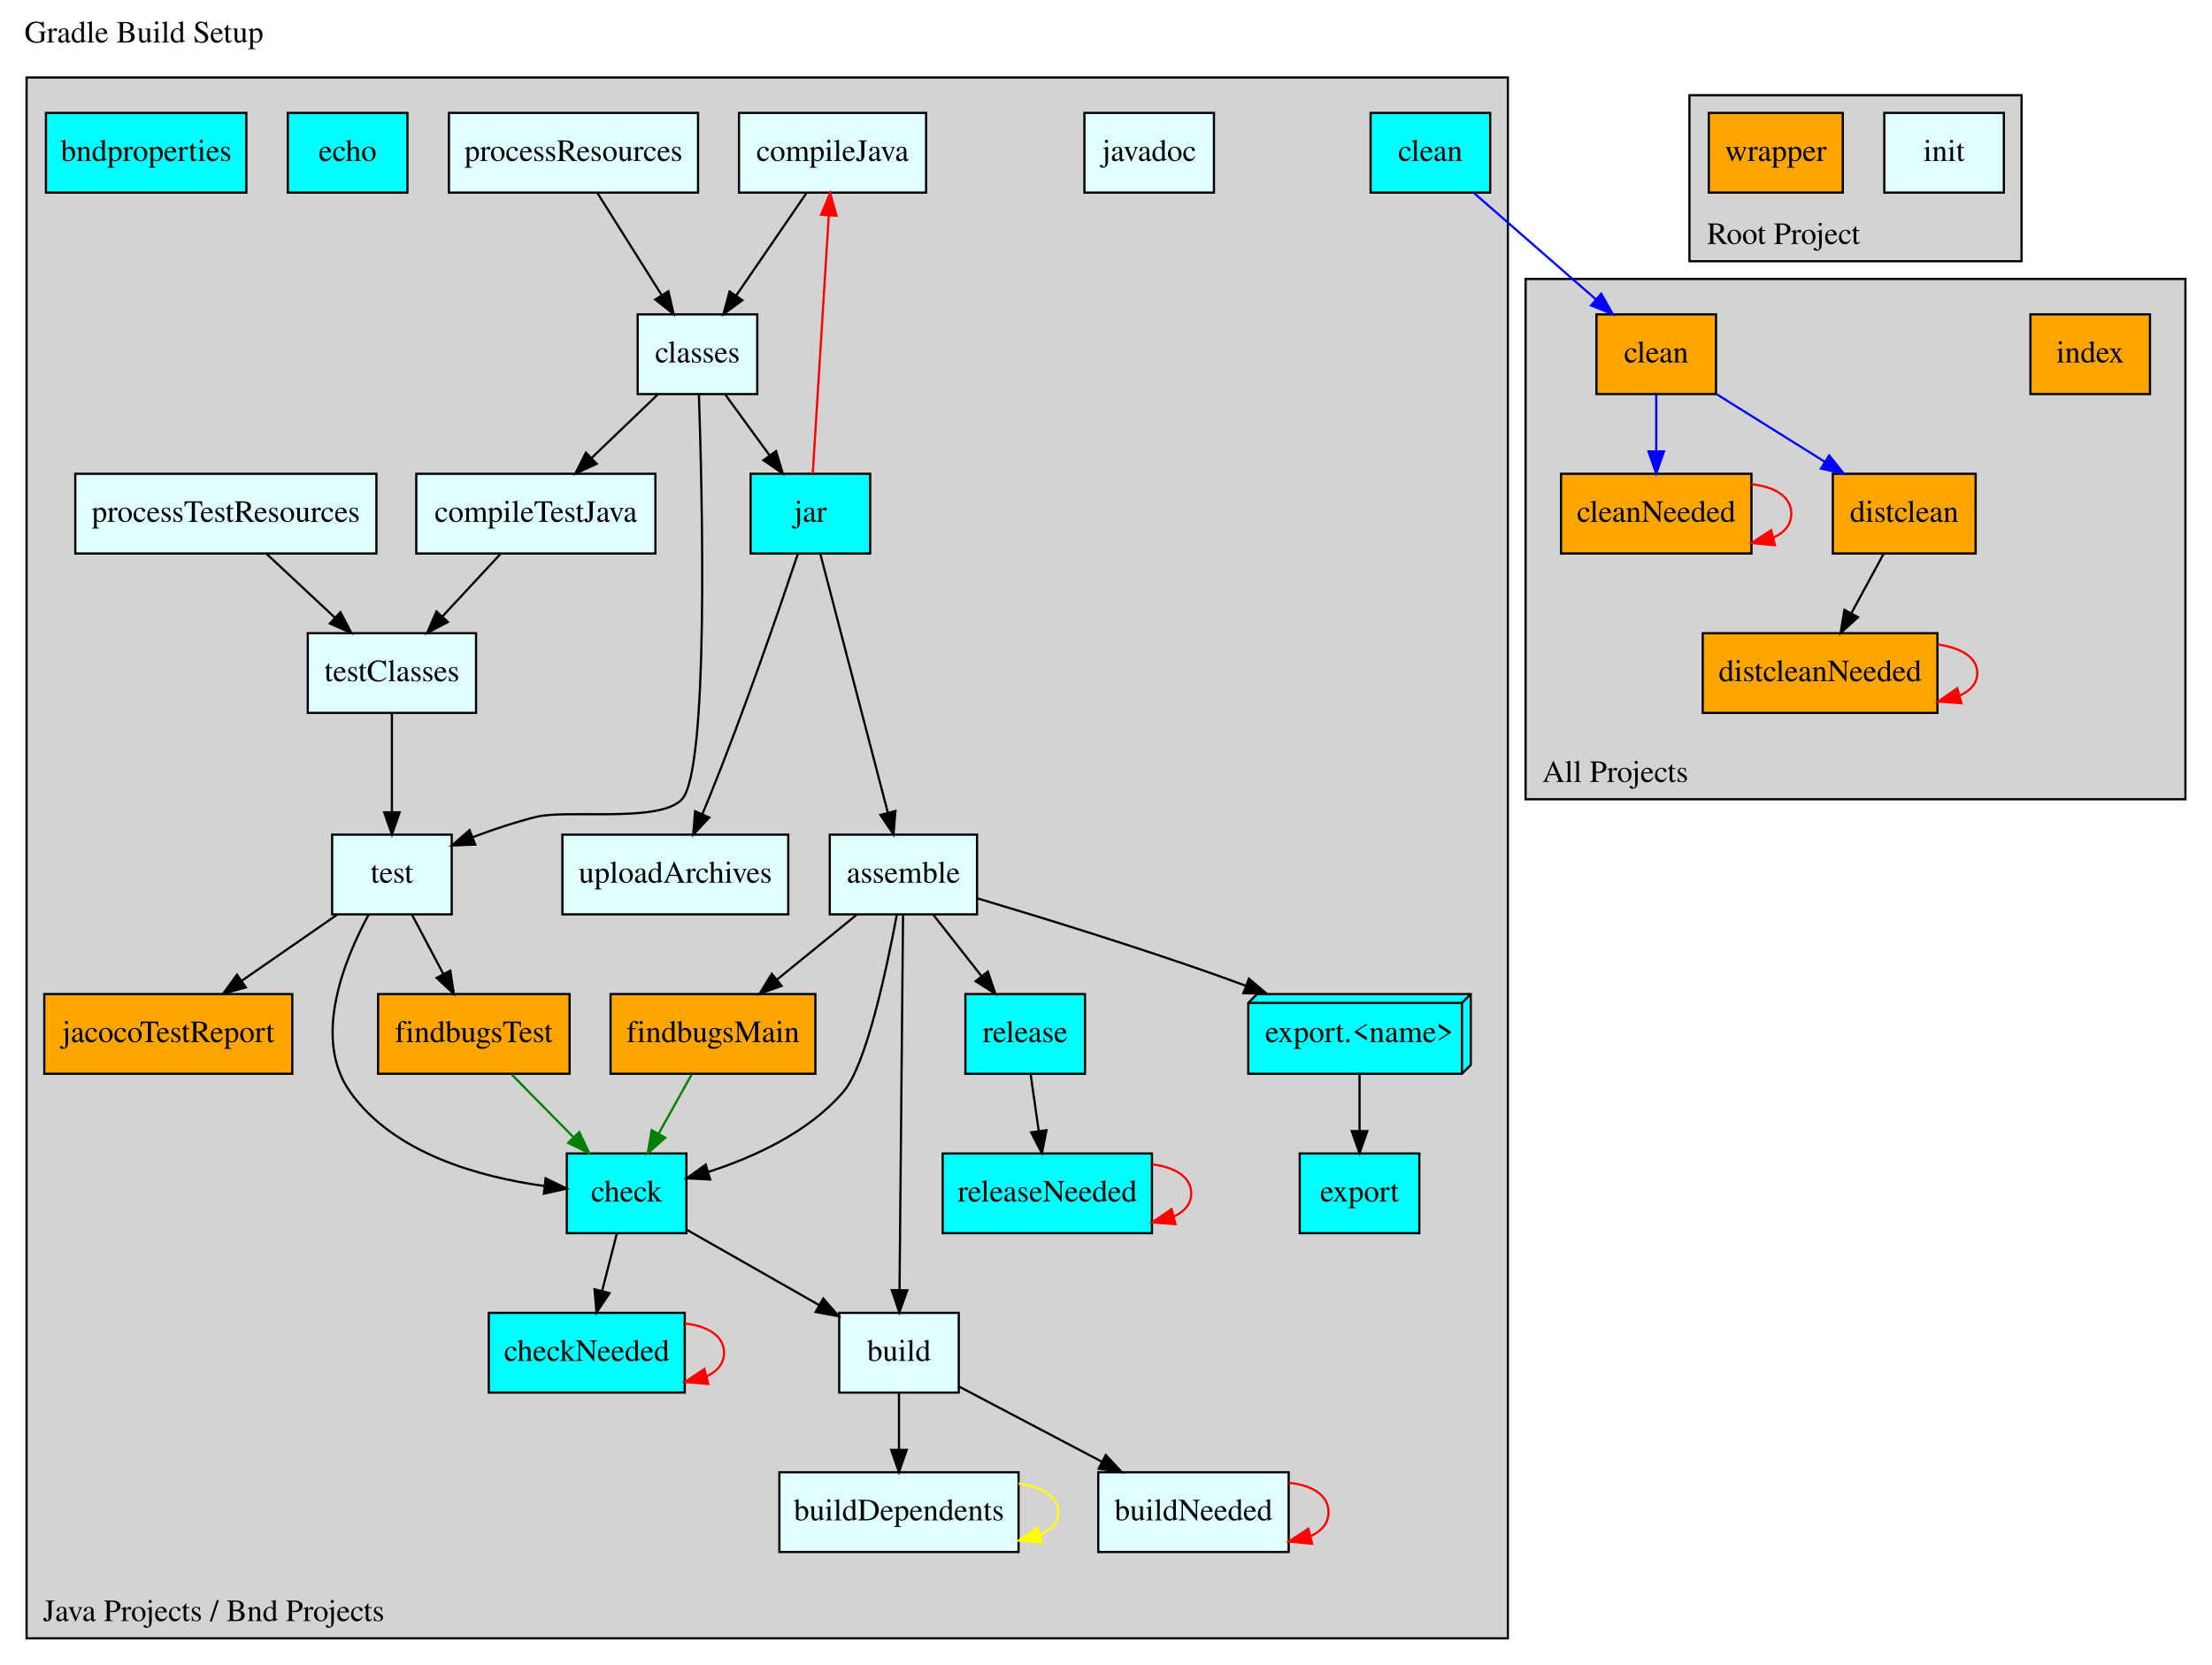
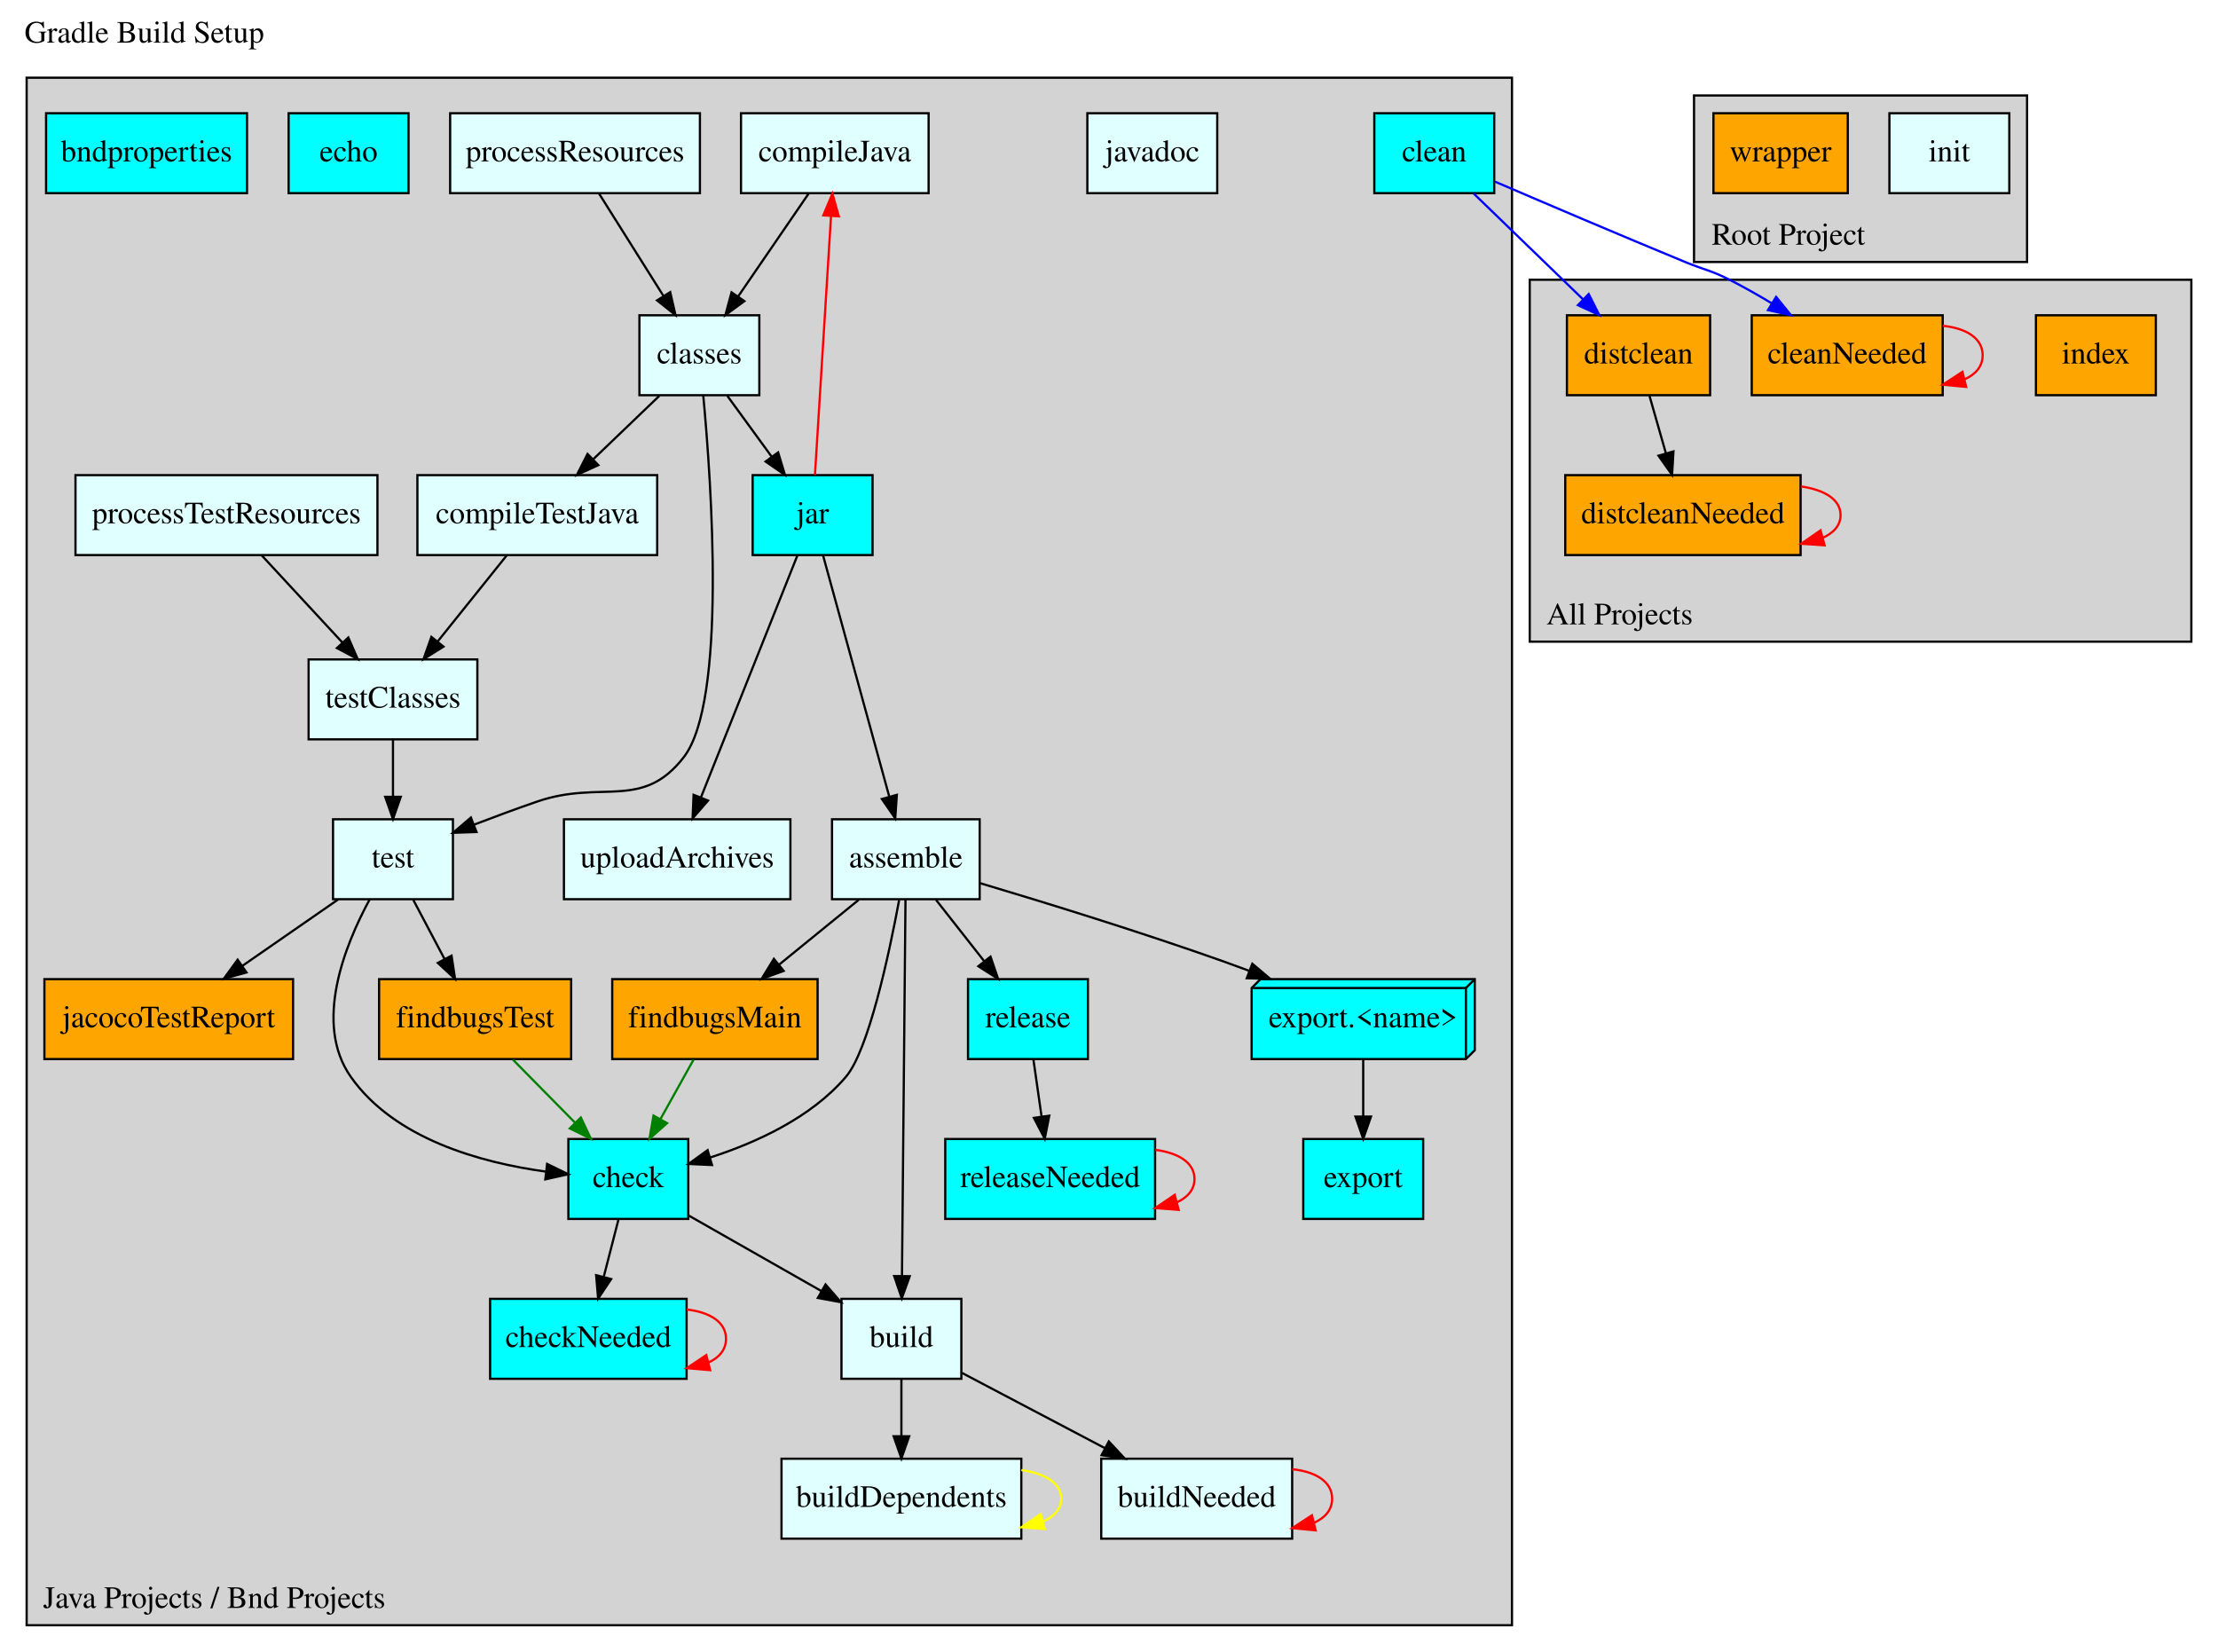
- <svg xmlns="http://www.w3.org/2000/svg" width="999pt" height="752pt" viewBox="0.00 0.00 999.00 752.00">
-   <g id="graph0" class="graph" transform="scale(1 1) rotate(0) translate(4 748)">
-     <polygon fill="white" stroke="white" points="-4,4 -4,-748 995,-748 995,4 -4,4" />
-     <text text-anchor="middle" x="61" y="-728.8" font-family="Times,serif" font-size="14.00">Gradle Build Setup</text>
+ <svg xmlns="http://www.w3.org/2000/svg" width="999pt" height="744pt" viewBox="0.00 0.00 999.00 744.00">
+   <g id="graph0" class="graph" transform="scale(1 1) rotate(0) translate(4 740)">
+     <polygon fill="white" stroke="white" points="-4,4 -4,-740 995,-740 995,4 -4,4" />
+     <text text-anchor="middle" x="61" y="-720.8" font-family="Times,serif" font-size="14.00">Gradle Build Setup</text>
    <g id="clust1" class="cluster">
-       <polygon fill="lightgrey" stroke="black" points="8,-8 8,-713 677,-713 677,-8 8,-8" />
+       <polygon fill="lightgrey" stroke="black" points="8,-8 8,-705 677,-705 677,-8 8,-8" />
      <text text-anchor="middle" x="92.5" y="-15.8" font-family="Times,serif" font-size="14.00">Java Projects / Bnd Projects</text>
    </g>
    <g id="clust2" class="cluster" />
    <g id="clust3" class="cluster" />
    <g id="clust4" class="cluster" />
    <g id="clust5" class="cluster" />
    <g id="clust6" class="cluster" />
    <g id="clust7" class="cluster" />
    <g id="clust8" class="cluster" />
    <g id="clust9" class="cluster" />
    <g id="clust10" class="cluster" />
    <g id="clust11" class="cluster" />
    <g id="clust12" class="cluster">
-       <polygon fill="lightgrey" stroke="black" points="759,-630 759,-705 909,-705 909,-630 759,-630" />
-       <text text-anchor="middle" x="801.5" y="-637.8" font-family="Times,serif" font-size="14.00">Root Project</text>
+       <polygon fill="lightgrey" stroke="black" points="759,-622 759,-697 909,-697 909,-622 759,-622" />
+       <text text-anchor="middle" x="801.5" y="-629.8" font-family="Times,serif" font-size="14.00">Root Project</text>
    </g>
    <g id="clust13" class="cluster">
-       <polygon fill="lightgrey" stroke="black" points="685,-387 685,-622 983,-622 983,-387 685,-387" />
-       <text text-anchor="middle" x="725.5" y="-394.8" font-family="Times,serif" font-size="14.00">All Projects</text>
+       <polygon fill="lightgrey" stroke="black" points="685,-451 685,-614 983,-614 983,-451 685,-451" />
+       <text text-anchor="middle" x="725.5" y="-458.8" font-family="Times,serif" font-size="14.00">All Projects</text>
    </g>
    <g id="clust14" class="cluster" />
    <g id="clust15" class="cluster" />
    <g id="node1" class="node">
-       <polygon fill="lightcyan" stroke="black" points="414.25,-697 329.75,-697 329.75,-661 414.25,-661 414.25,-697" />
-       <text text-anchor="middle" x="372" y="-675.3" font-family="Times,serif" font-size="14.00">compileJava</text>
+       <polygon fill="lightcyan" stroke="black" points="414.25,-689 329.75,-689 329.75,-653 414.25,-653 414.25,-689" />
+       <text text-anchor="middle" x="372" y="-667.3" font-family="Times,serif" font-size="14.00">compileJava</text>
    </g>
    <g id="node3" class="node">
-       <polygon fill="lightcyan" stroke="black" points="338,-606 284,-606 284,-570 338,-570 338,-606" />
-       <text text-anchor="middle" x="311" y="-584.3" font-family="Times,serif" font-size="14.00">classes</text>
+       <polygon fill="lightcyan" stroke="black" points="338,-598 284,-598 284,-562 338,-562 338,-598" />
+       <text text-anchor="middle" x="311" y="-576.3" font-family="Times,serif" font-size="14.00">classes</text>
    </g>
    <g id="edge1" class="edge">
-       <path fill="none" stroke="black" d="M360.239,-660.84C351.209,-647.666 338.602,-629.272 328.405,-614.394" />
-       <polygon fill="black" stroke="black" points="331.266,-612.377 322.725,-606.107 325.492,-616.335 331.266,-612.377" />
+       <path fill="none" stroke="black" d="M360.239,-652.84C351.209,-639.666 338.602,-621.272 328.405,-606.394" />
+       <polygon fill="black" stroke="black" points="331.266,-604.377 322.725,-598.107 325.492,-608.335 331.266,-604.377" />
    </g>
    <g id="node2" class="node">
-       <polygon fill="lightcyan" stroke="black" points="311.25,-697 198.75,-697 198.75,-661 311.25,-661 311.25,-697" />
-       <text text-anchor="middle" x="255" y="-675.3" font-family="Times,serif" font-size="14.00">processResources</text>
+       <polygon fill="lightcyan" stroke="black" points="311.25,-689 198.75,-689 198.75,-653 311.25,-653 311.25,-689" />
+       <text text-anchor="middle" x="255" y="-667.3" font-family="Times,serif" font-size="14.00">processResources</text>
    </g>
    <g id="edge2" class="edge">
-       <path fill="none" stroke="black" d="M265.797,-660.84C274.009,-647.789 285.444,-629.615 294.758,-614.813" />
-       <polygon fill="black" stroke="black" points="297.873,-616.435 300.236,-606.107 291.948,-612.707 297.873,-616.435" />
+       <path fill="none" stroke="black" d="M265.797,-652.84C274.009,-639.789 285.444,-621.615 294.758,-606.813" />
+       <polygon fill="black" stroke="black" points="297.873,-608.435 300.236,-598.107 291.948,-604.707 297.873,-608.435" />
    </g>
    <g id="node4" class="node">
-       <polygon fill="cyan" stroke="black" points="389,-534 335,-534 335,-498 389,-498 389,-534" />
-       <text text-anchor="middle" x="362" y="-512.3" font-family="Times,serif" font-size="14.00">jar</text>
+       <polygon fill="cyan" stroke="black" points="389,-526 335,-526 335,-490 389,-490 389,-526" />
+       <text text-anchor="middle" x="362" y="-504.3" font-family="Times,serif" font-size="14.00">jar</text>
    </g>
    <g id="edge4" class="edge">
-       <path fill="none" stroke="black" d="M323.607,-569.697C329.597,-561.474 336.876,-551.483 343.479,-542.421" />
-       <polygon fill="black" stroke="black" points="346.478,-544.248 349.538,-534.104 340.821,-540.126 346.478,-544.248" />
+       <path fill="none" stroke="black" d="M323.607,-561.697C329.597,-553.474 336.876,-543.483 343.479,-534.421" />
+       <polygon fill="black" stroke="black" points="346.478,-536.248 349.538,-526.104 340.821,-532.126 346.478,-536.248" />
    </g>
    <g id="node5" class="node">
-       <polygon fill="lightcyan" stroke="black" points="292,-534 184,-534 184,-498 292,-498 292,-534" />
-       <text text-anchor="middle" x="238" y="-512.3" font-family="Times,serif" font-size="14.00">compileTestJava</text>
+       <polygon fill="lightcyan" stroke="black" points="292,-526 184,-526 184,-490 292,-490 292,-526" />
+       <text text-anchor="middle" x="238" y="-504.3" font-family="Times,serif" font-size="14.00">compileTestJava</text>
    </g>
    <g id="edge3" class="edge">
-       <path fill="none" stroke="black" d="M292.955,-569.697C283.938,-561.05 272.882,-550.449 263.057,-541.027" />
-       <polygon fill="black" stroke="black" points="265.478,-538.499 255.837,-534.104 260.633,-543.552 265.478,-538.499" />
+       <path fill="none" stroke="black" d="M292.955,-561.697C283.938,-553.05 272.882,-542.449 263.057,-533.027" />
+       <polygon fill="black" stroke="black" points="265.478,-530.499 255.837,-526.104 260.633,-535.552 265.478,-530.499" />
    </g>
    <g id="node8" class="node">
      <polygon fill="lightcyan" stroke="black" points="200,-371 146,-371 146,-335 200,-335 200,-371" />
      <text text-anchor="middle" x="173" y="-349.3" font-family="Times,serif" font-size="14.00">test</text>
    </g>
    <g id="edge5" class="edge">
-       <path fill="none" stroke="black" d="M311.642,-569.947C313.202,-524.023 316.216,-400.31 304,-387 294.01,-376.116 252.337,-382.568 238,-379 228.608,-376.663 218.735,-373.343 209.599,-369.884" />
-       <polygon fill="black" stroke="black" points="210.62,-366.524 200.033,-366.115 208.054,-373.037 210.62,-366.524" />
+       <path fill="none" stroke="black" d="M312.747,-561.985C316.471,-522.101 323.357,-424.059 304,-399 285.263,-374.743 266.99,-388.953 238,-379 228.664,-375.795 218.672,-372.091 209.392,-368.534" />
+       <polygon fill="black" stroke="black" points="210.625,-365.258 200.036,-364.905 208.094,-371.784 210.625,-365.258" />
    </g>
    <g id="edge21" class="edge">
-       <path fill="none" stroke="red" d="M363.062,-534.106C364.794,-561.986 368.239,-617.453 370.31,-650.788" />
-       <polygon fill="red" stroke="red" points="366.817,-651.006 370.93,-660.77 373.803,-650.572 366.817,-651.006" />
+       <path fill="none" stroke="red" d="M363.062,-526.106C364.794,-553.986 368.239,-609.453 370.31,-642.788" />
+       <polygon fill="red" stroke="red" points="366.817,-643.006 370.93,-652.77 373.803,-642.572 366.817,-643.006" />
    </g>
    <g id="node9" class="node">
      <polygon fill="lightcyan" stroke="black" points="352,-371 250,-371 250,-335 352,-335 352,-371" />
      <text text-anchor="middle" x="301" y="-349.3" font-family="Times,serif" font-size="14.00">uploadArchives</text>
    </g>
    <g id="edge8" class="edge">
-       <path fill="none" stroke="black" d="M356.336,-497.855C348.058,-473.138 331.906,-426.161 316,-387 315.101,-384.786 314.138,-382.503 313.151,-380.22" />
-       <polygon fill="black" stroke="black" points="316.317,-378.725 309.053,-371.012 309.922,-381.572 316.317,-378.725" />
+       <path fill="none" stroke="black" d="M355.121,-489.746C344.55,-463.231 324.223,-412.249 311.712,-380.869" />
+       <polygon fill="black" stroke="black" points="314.902,-379.418 307.947,-371.425 308.4,-382.011 314.902,-379.418" />
    </g>
    <g id="node10" class="node">
      <polygon fill="lightcyan" stroke="black" points="437.25,-371 370.75,-371 370.75,-335 437.25,-335 437.25,-371" />
      <text text-anchor="middle" x="404" y="-349.3" font-family="Times,serif" font-size="14.00">assemble</text>
    </g>
    <g id="edge9" class="edge">
-       <path fill="none" stroke="black" d="M366.495,-497.77C373.789,-469.808 388.261,-414.333 396.94,-381.064" />
-       <polygon fill="black" stroke="black" points="400.4,-381.666 399.538,-371.106 393.627,-379.899 400.4,-381.666" />
+       <path fill="none" stroke="black" d="M366.736,-489.746C373.983,-463.346 387.889,-412.689 396.512,-381.277" />
+       <polygon fill="black" stroke="black" points="399.944,-381.995 399.217,-371.425 393.194,-380.142 399.944,-381.995" />
    </g>
    <g id="node7" class="node">
-       <polygon fill="lightcyan" stroke="black" points="211,-462 135,-462 135,-426 211,-426 211,-462" />
-       <text text-anchor="middle" x="173" y="-440.3" font-family="Times,serif" font-size="14.00">testClasses</text>
+       <polygon fill="lightcyan" stroke="black" points="211,-443 135,-443 135,-407 211,-407 211,-443" />
+       <text text-anchor="middle" x="173" y="-421.3" font-family="Times,serif" font-size="14.00">testClasses</text>
    </g>
    <g id="edge6" class="edge">
-       <path fill="none" stroke="black" d="M221.933,-497.697C214.061,-489.22 204.445,-478.864 195.827,-469.583" />
-       <polygon fill="black" stroke="black" points="198.252,-467.051 188.883,-462.104 193.122,-471.814 198.252,-467.051" />
+       <path fill="none" stroke="black" d="M224.215,-489.822C215.167,-478.546 203.182,-463.611 193.081,-451.024" />
+       <polygon fill="black" stroke="black" points="195.753,-448.762 186.765,-443.153 190.294,-453.143 195.753,-448.762" />
    </g>
    <g id="node6" class="node">
-       <polygon fill="lightcyan" stroke="black" points="166,-534 30,-534 30,-498 166,-498 166,-534" />
-       <text text-anchor="middle" x="98" y="-512.3" font-family="Times,serif" font-size="14.00">processTestResources</text>
+       <polygon fill="lightcyan" stroke="black" points="166,-526 30,-526 30,-490 166,-490 166,-526" />
+       <text text-anchor="middle" x="98" y="-504.3" font-family="Times,serif" font-size="14.00">processTestResources</text>
    </g>
    <g id="edge7" class="edge">
-       <path fill="none" stroke="black" d="M116.539,-497.697C125.803,-489.05 137.162,-478.449 147.257,-469.027" />
-       <polygon fill="black" stroke="black" points="149.751,-471.486 154.674,-462.104 144.975,-466.369 149.751,-471.486" />
+       <path fill="none" stroke="black" d="M113.906,-489.822C124.446,-478.439 138.439,-463.326 150.162,-450.665" />
+       <polygon fill="black" stroke="black" points="152.891,-452.869 157.117,-443.153 147.755,-448.113 152.891,-452.869" />
    </g>
    <g id="edge10" class="edge">
-       <path fill="none" stroke="black" d="M173,-425.84C173,-413.281 173,-395.979 173,-381.502" />
-       <polygon fill="black" stroke="black" points="176.5,-381.107 173,-371.107 169.5,-381.107 176.5,-381.107" />
+       <path fill="none" stroke="black" d="M173,-406.697C173,-398.983 173,-389.712 173,-381.112" />
+       <polygon fill="black" stroke="black" points="176.5,-381.104 173,-371.104 169.5,-381.104 176.5,-381.104" />
    </g>
    <g id="node11" class="node">
      <polygon fill="cyan" stroke="black" points="306,-227 252,-227 252,-191 306,-191 306,-227" />
      <text text-anchor="middle" x="279" y="-205.3" font-family="Times,serif" font-size="14.00">check</text>
    </g>
    <g id="edge13" class="edge">
      <path fill="none" stroke="black" d="M162.526,-334.96C151.273,-314.222 137.127,-279.008 154,-255 173.667,-227.017 212.491,-216.354 241.68,-212.334" />
      <polygon fill="black" stroke="black" points="242.419,-215.772 251.945,-211.134 241.606,-208.819 242.419,-215.772" />
    </g>
    <g id="node21" class="node">
      <polygon fill="orange" stroke="black" points="253.25,-299 166.75,-299 166.75,-263 253.25,-263 253.25,-299" />
      <text text-anchor="middle" x="210" y="-277.3" font-family="Times,serif" font-size="14.00">findbugsTest</text>
    </g>
    <g id="edge28" class="edge">
      <path fill="none" stroke="black" d="M182.146,-334.697C186.403,-326.644 191.556,-316.894 196.266,-307.982" />
      <polygon fill="black" stroke="black" points="199.38,-309.581 200.959,-299.104 193.192,-306.31 199.38,-309.581" />
    </g>
    <g id="node26" class="node">
      <polygon fill="orange" stroke="black" points="128,-299 16,-299 16,-263 128,-263 128,-299" />
      <text text-anchor="middle" x="72" y="-277.3" font-family="Times,serif" font-size="14.00">jacocoTestReport</text>
    </g>
    <g id="edge31" class="edge">
      <path fill="none" stroke="black" d="M148.293,-334.876C135.331,-325.893 119.272,-314.763 105.235,-305.034" />
      <polygon fill="black" stroke="black" points="107.015,-302.009 96.802,-299.19 103.028,-307.763 107.015,-302.009" />
    </g>
    <g id="edge12" class="edge">
      <path fill="none" stroke="black" d="M400.973,-334.594C396.408,-310.064 387.206,-266.973 377,-255 361.344,-236.634 336.607,-225.354 315.903,-218.681" />
      <polygon fill="black" stroke="black" points="316.705,-215.267 306.121,-215.764 314.704,-221.976 316.705,-215.267" />
    </g>
    <g id="node13" class="node">
      <polygon fill="cyan" stroke="black" points="486,-299 432,-299 432,-263 486,-263 486,-299" />
      <text text-anchor="middle" x="459" y="-277.3" font-family="Times,serif" font-size="14.00">release</text>
    </g>
    <g id="edge22" class="edge">
      <path fill="none" stroke="black" d="M417.596,-334.697C424.123,-326.389 432.068,-316.277 439.247,-307.141" />
      <polygon fill="black" stroke="black" points="442.135,-309.13 445.561,-299.104 436.631,-304.805 442.135,-309.13" />
    </g>
    <g id="node15" class="node">
      <polygon fill="cyan" stroke="black" points="660.25,-299 563.75,-299 559.75,-295 559.75,-263 656.25,-263 660.25,-267 660.25,-299" />
      <polyline fill="none" stroke="black" points="656.25,-295 559.75,-295 " />
      <polyline fill="none" stroke="black" points="656.25,-295 656.25,-263 " />
      <polyline fill="none" stroke="black" points="656.25,-295 660.25,-299 " />
      <text text-anchor="middle" x="610" y="-277.3" font-family="Times,serif" font-size="14.00">export.&lt;name&gt;</text>
    </g>
    <g id="edge23" class="edge">
      <path fill="none" stroke="black" d="M437.457,-342.225C466.584,-333.535 509.844,-320.199 547,-307 550.76,-305.664 554.629,-304.244 558.512,-302.785" />
      <polygon fill="black" stroke="black" points="560.049,-305.944 568.14,-299.104 557.55,-299.406 560.049,-305.944" />
    </g>
    <g id="node17" class="node">
      <polygon fill="lightcyan" stroke="black" points="429,-155 375,-155 375,-119 429,-119 429,-155" />
      <text text-anchor="middle" x="402" y="-133.3" font-family="Times,serif" font-size="14.00">build</text>
    </g>
    <g id="edge11" class="edge">
      <path fill="none" stroke="black" d="M403.84,-334.849C403.494,-297.832 402.675,-210.181 402.256,-165.386" />
      <polygon fill="black" stroke="black" points="405.754,-165.199 402.161,-155.232 398.755,-165.265 405.754,-165.199" />
    </g>
    <g id="node20" class="node">
      <polygon fill="orange" stroke="black" points="364.25,-299 271.75,-299 271.75,-263 364.25,-263 364.25,-299" />
      <text text-anchor="middle" x="318" y="-277.3" font-family="Times,serif" font-size="14.00">findbugsMain</text>
    </g>
    <g id="edge27" class="edge">
      <path fill="none" stroke="black" d="M382.742,-334.697C371.911,-325.881 358.582,-315.032 346.84,-305.474" />
      <polygon fill="black" stroke="black" points="348.979,-302.703 339.014,-299.104 344.56,-308.132 348.979,-302.703" />
    </g>
    <g id="node12" class="node">
      <polygon fill="cyan" stroke="black" points="305.25,-155 216.75,-155 216.75,-119 305.25,-119 305.25,-155" />
      <text text-anchor="middle" x="261" y="-133.3" font-family="Times,serif" font-size="14.00">checkNeeded</text>
    </g>
    <g id="edge14" class="edge">
      <path fill="none" stroke="black" d="M274.551,-190.697C272.545,-182.898 270.131,-173.509 267.899,-164.829" />
      <polygon fill="black" stroke="black" points="271.278,-163.918 265.398,-155.104 264.499,-165.661 271.278,-163.918" />
    </g>
    <g id="edge16" class="edge">
      <path fill="none" stroke="black" d="M306.298,-192.465C323.894,-182.451 346.968,-169.319 366.05,-158.459" />
      <polygon fill="black" stroke="black" points="367.819,-161.48 374.779,-153.492 364.356,-155.396 367.819,-161.48" />
    </g>
    <g id="edge15" class="edge">
      <path fill="none" stroke="red" d="M305.306,-150.203C315.507,-149.065 323,-144.664 323,-137 323,-132.09 319.925,-128.52 315.032,-126.288" />
      <polygon fill="red" stroke="red" points="315.862,-122.888 305.306,-123.797 314.125,-129.669 315.862,-122.888" />
    </g>
    <g id="node14" class="node">
      <polygon fill="cyan" stroke="black" points="516.25,-227 421.75,-227 421.75,-191 516.25,-191 516.25,-227" />
      <text text-anchor="middle" x="469" y="-205.3" font-family="Times,serif" font-size="14.00">releaseNeeded</text>
    </g>
    <g id="edge25" class="edge">
      <path fill="none" stroke="black" d="M461.472,-262.697C462.574,-254.983 463.898,-245.712 465.127,-237.112" />
      <polygon fill="black" stroke="black" points="468.607,-237.499 466.557,-227.104 461.677,-236.509 468.607,-237.499" />
    </g>
    <g id="edge26" class="edge">
      <path fill="none" stroke="red" d="M516.326,-222.101C526.571,-220.82 534,-216.453 534,-209 534,-204.225 530.951,-200.717 526.066,-198.476" />
      <polygon fill="red" stroke="red" points="526.889,-195.073 516.326,-195.899 525.098,-201.84 526.889,-195.073" />
    </g>
    <g id="node16" class="node">
      <polygon fill="cyan" stroke="black" points="637,-227 583,-227 583,-191 637,-191 637,-227" />
      <text text-anchor="middle" x="610" y="-205.3" font-family="Times,serif" font-size="14.00">export</text>
    </g>
    <g id="edge24" class="edge">
      <path fill="none" stroke="black" d="M610,-262.697C610,-254.983 610,-245.712 610,-237.112" />
      <polygon fill="black" stroke="black" points="613.5,-237.104 610,-227.104 606.5,-237.104 613.5,-237.104" />
    </g>
    <g id="node18" class="node">
      <polygon fill="lightcyan" stroke="black" points="456,-83 348,-83 348,-47 456,-47 456,-83" />
      <text text-anchor="middle" x="402" y="-61.3" font-family="Times,serif" font-size="14.00">buildDependents</text>
    </g>
    <g id="edge17" class="edge">
      <path fill="none" stroke="black" d="M402,-118.697C402,-110.983 402,-101.712 402,-93.112" />
      <polygon fill="black" stroke="black" points="405.5,-93.104 402,-83.104 398.5,-93.104 405.5,-93.104" />
    </g>
    <g id="node19" class="node">
      <polygon fill="lightcyan" stroke="black" points="578,-83 492,-83 492,-47 578,-47 578,-83" />
      <text text-anchor="middle" x="535" y="-61.3" font-family="Times,serif" font-size="14.00">buildNeeded</text>
    </g>
    <g id="edge19" class="edge">
      <path fill="none" stroke="black" d="M429.235,-121.666C447.772,-111.91 472.649,-98.816 493.62,-87.779" />
      <polygon fill="black" stroke="black" points="495.421,-90.786 502.64,-83.032 492.161,-84.592 495.421,-90.786" />
    </g>
    <g id="edge18" class="edge">
      <path fill="none" stroke="yellow" d="M456.007,-77.899C466.529,-76.401 474,-72.102 474,-65 474,-60.451 470.934,-57.051 465.964,-54.801" />
      <polygon fill="yellow" stroke="yellow" points="466.575,-51.341 456.007,-52.101 464.742,-58.096 466.575,-51.341" />
    </g>
    <g id="edge20" class="edge">
      <path fill="none" stroke="red" d="M578.036,-78.262C588.355,-77.225 596,-72.805 596,-65 596,-60 592.862,-56.389 587.894,-54.167" />
      <polygon fill="red" stroke="red" points="588.583,-50.732 578.036,-51.738 586.909,-57.529 588.583,-50.732" />
    </g>
    <g id="edge29" class="edge">
      <path fill="none" stroke="green" d="M308.36,-262.697C303.873,-254.644 298.441,-244.894 293.476,-235.982" />
      <polygon fill="green" stroke="green" points="296.454,-234.137 288.53,-227.104 290.339,-237.544 296.454,-234.137" />
    </g>
    <g id="edge30" class="edge">
      <path fill="none" stroke="green" d="M227.056,-262.697C235.495,-254.135 245.825,-243.656 255.043,-234.304" />
      <polygon fill="green" stroke="green" points="257.613,-236.683 262.14,-227.104 252.627,-231.769 257.613,-236.683" />
    </g>
    <g id="node22" class="node">
-       <polygon fill="lightcyan" stroke="black" points="544.25,-697 485.75,-697 485.75,-661 544.25,-661 544.25,-697" />
-       <text text-anchor="middle" x="515" y="-675.3" font-family="Times,serif" font-size="14.00">javadoc</text>
+       <polygon fill="lightcyan" stroke="black" points="544.25,-689 485.75,-689 485.75,-653 544.25,-653 544.25,-689" />
+       <text text-anchor="middle" x="515" y="-667.3" font-family="Times,serif" font-size="14.00">javadoc</text>
    </g>
    <g id="node23" class="node">
-       <polygon fill="cyan" stroke="black" points="669,-697 615,-697 615,-661 669,-661 669,-697" />
-       <text text-anchor="middle" x="642" y="-675.3" font-family="Times,serif" font-size="14.00">clean</text>
+       <polygon fill="cyan" stroke="black" points="669,-689 615,-689 615,-653 669,-653 669,-689" />
+       <text text-anchor="middle" x="642" y="-667.3" font-family="Times,serif" font-size="14.00">clean</text>
    </g>
    <g id="node30" class="node">
-       <polygon fill="orange" stroke="black" points="771,-606 717,-606 717,-570 771,-570 771,-606" />
-       <text text-anchor="middle" x="744" y="-584.3" font-family="Times,serif" font-size="14.00">clean</text>
+       <polygon fill="orange" stroke="black" points="871,-598 785,-598 785,-562 871,-562 871,-598" />
+       <text text-anchor="middle" x="828" y="-576.3" font-family="Times,serif" font-size="14.00">cleanNeeded</text>
    </g>
    <g id="edge32" class="edge">
-       <path fill="none" stroke="blue" d="M661.667,-660.84C677.33,-647.173 699.43,-627.889 716.791,-612.741" />
-       <polygon fill="blue" stroke="blue" points="719.16,-615.319 724.394,-606.107 714.558,-610.045 719.16,-615.319" />
+       <path fill="none" stroke="blue" d="M669.333,-658.198C692.176,-648.381 725.639,-634.106 755,-622 763.851,-618.351 766.459,-618.325 775,-614 781.237,-610.842 787.696,-607.18 793.869,-603.469" />
+       <polygon fill="blue" stroke="blue" points="795.977,-606.281 802.649,-598.05 792.301,-600.324 795.977,-606.281" />
+     </g>
+     <g id="node31" class="node">
+       <polygon fill="orange" stroke="black" points="766.25,-598 701.75,-598 701.75,-562 766.25,-562 766.25,-598" />
+       <text text-anchor="middle" x="734" y="-576.3" font-family="Times,serif" font-size="14.00">distclean</text>
+     </g>
+     <g id="edge34" class="edge">
+       <path fill="none" stroke="blue" d="M659.739,-652.84C673.739,-639.296 693.441,-620.236 709.034,-605.152" />
+       <polygon fill="blue" stroke="blue" points="711.562,-607.576 716.316,-598.107 706.695,-602.545 711.562,-607.576" />
    </g>
    <g id="node24" class="node">
-       <polygon fill="cyan" stroke="black" points="180,-697 126,-697 126,-661 180,-661 180,-697" />
-       <text text-anchor="middle" x="153" y="-675.3" font-family="Times,serif" font-size="14.00">echo</text>
+       <polygon fill="cyan" stroke="black" points="180,-689 126,-689 126,-653 180,-653 180,-689" />
+       <text text-anchor="middle" x="153" y="-667.3" font-family="Times,serif" font-size="14.00">echo</text>
    </g>
    <g id="node25" class="node">
-       <polygon fill="cyan" stroke="black" points="107.25,-697 16.75,-697 16.75,-661 107.25,-661 107.25,-697" />
-       <text text-anchor="middle" x="62" y="-675.3" font-family="Times,serif" font-size="14.00">bndproperties</text>
+       <polygon fill="cyan" stroke="black" points="107.25,-689 16.75,-689 16.75,-653 107.25,-653 107.25,-689" />
+       <text text-anchor="middle" x="62" y="-667.3" font-family="Times,serif" font-size="14.00">bndproperties</text>
    </g>
    <g id="node27" class="node">
-       <polygon fill="lightcyan" stroke="black" points="901,-697 847,-697 847,-661 901,-661 901,-697" />
-       <text text-anchor="middle" x="874" y="-675.3" font-family="Times,serif" font-size="14.00">init</text>
+       <polygon fill="lightcyan" stroke="black" points="901,-689 847,-689 847,-653 901,-653 901,-689" />
+       <text text-anchor="middle" x="874" y="-667.3" font-family="Times,serif" font-size="14.00">init</text>
    </g>
    <g id="node28" class="node">
-       <polygon fill="orange" stroke="black" points="828.25,-697 767.75,-697 767.75,-661 828.25,-661 828.25,-697" />
-       <text text-anchor="middle" x="798" y="-675.3" font-family="Times,serif" font-size="14.00">wrapper</text>
+       <polygon fill="orange" stroke="black" points="828.25,-689 767.75,-689 767.75,-653 828.25,-653 828.25,-689" />
+       <text text-anchor="middle" x="798" y="-667.3" font-family="Times,serif" font-size="14.00">wrapper</text>
    </g>
    <g id="node29" class="node">
-       <polygon fill="orange" stroke="black" points="967,-606 913,-606 913,-570 967,-570 967,-606" />
-       <text text-anchor="middle" x="940" y="-584.3" font-family="Times,serif" font-size="14.00">index</text>
-     </g>
-     <g id="node31" class="node">
-       <polygon fill="orange" stroke="black" points="787,-534 701,-534 701,-498 787,-498 787,-534" />
-       <text text-anchor="middle" x="744" y="-512.3" font-family="Times,serif" font-size="14.00">cleanNeeded</text>
+       <polygon fill="orange" stroke="black" points="967,-598 913,-598 913,-562 967,-562 967,-598" />
+       <text text-anchor="middle" x="940" y="-576.3" font-family="Times,serif" font-size="14.00">index</text>
    </g>
    <g id="edge33" class="edge">
-       <path fill="none" stroke="blue" d="M744,-569.697C744,-561.983 744,-552.712 744,-544.112" />
-       <polygon fill="blue" stroke="blue" points="747.5,-544.104 744,-534.104 740.5,-544.104 747.5,-544.104" />
+       <path fill="none" stroke="red" d="M871.036,-593.262C881.355,-592.225 889,-587.805 889,-580 889,-575 885.862,-571.389 880.894,-569.167" />
+       <polygon fill="red" stroke="red" points="881.583,-565.732 871.036,-566.738 879.909,-572.529 881.583,-565.732" />
    </g>
    <g id="node32" class="node">
-       <polygon fill="orange" stroke="black" points="888.25,-534 823.75,-534 823.75,-498 888.25,-498 888.25,-534" />
-       <text text-anchor="middle" x="856" y="-512.3" font-family="Times,serif" font-size="14.00">distclean</text>
+       <polygon fill="orange" stroke="black" points="807,-526 701,-526 701,-490 807,-490 807,-526" />
+       <text text-anchor="middle" x="754" y="-504.3" font-family="Times,serif" font-size="14.00">distcleanNeeded</text>
    </g>
    <g id="edge35" class="edge">
-       <path fill="none" stroke="blue" d="M771.112,-570.055C785.861,-560.837 804.29,-549.319 820.206,-539.371" />
-       <polygon fill="blue" stroke="blue" points="822.124,-542.3 828.749,-534.032 818.414,-536.364 822.124,-542.3" />
-     </g>
-     <g id="edge34" class="edge">
-       <path fill="none" stroke="red" d="M787.036,-529.262C797.355,-528.225 805,-523.805 805,-516 805,-511 801.862,-507.389 796.894,-505.167" />
-       <polygon fill="red" stroke="red" points="797.583,-501.732 787.036,-502.738 795.909,-508.529 797.583,-501.732" />
-     </g>
-     <g id="node33" class="node">
-       <polygon fill="orange" stroke="black" points="871,-462 765,-462 765,-426 871,-426 871,-462" />
-       <text text-anchor="middle" x="818" y="-440.3" font-family="Times,serif" font-size="14.00">distcleanNeeded</text>
+       <path fill="none" stroke="black" d="M738.944,-561.697C741.172,-553.898 743.855,-544.509 746.335,-535.829" />
+       <polygon fill="black" stroke="black" points="749.731,-536.681 749.113,-526.104 743,-534.758 749.731,-536.681" />
    </g>
    <g id="edge36" class="edge">
-       <path fill="none" stroke="black" d="M846.607,-497.697C842.235,-489.644 836.943,-479.894 832.105,-470.982" />
-       <polygon fill="black" stroke="black" points="835.132,-469.223 827.285,-462.104 828.98,-472.563 835.132,-469.223" />
-     </g>
-     <g id="edge37" class="edge">
-       <path fill="none" stroke="red" d="M871.257,-456.899C881.632,-455.401 889,-451.102 889,-444 889,-439.451 885.976,-436.051 881.075,-433.801" />
-       <polygon fill="red" stroke="red" points="881.827,-430.378 871.257,-431.101 879.971,-437.128 881.827,-430.378" />
+       <path fill="none" stroke="red" d="M807.257,-520.899C817.632,-519.401 825,-515.102 825,-508 825,-503.451 821.976,-500.051 817.075,-497.801" />
+       <polygon fill="red" stroke="red" points="817.827,-494.378 807.257,-495.101 815.971,-501.128 817.827,-494.378" />
    </g>
  </g>
</svg>
